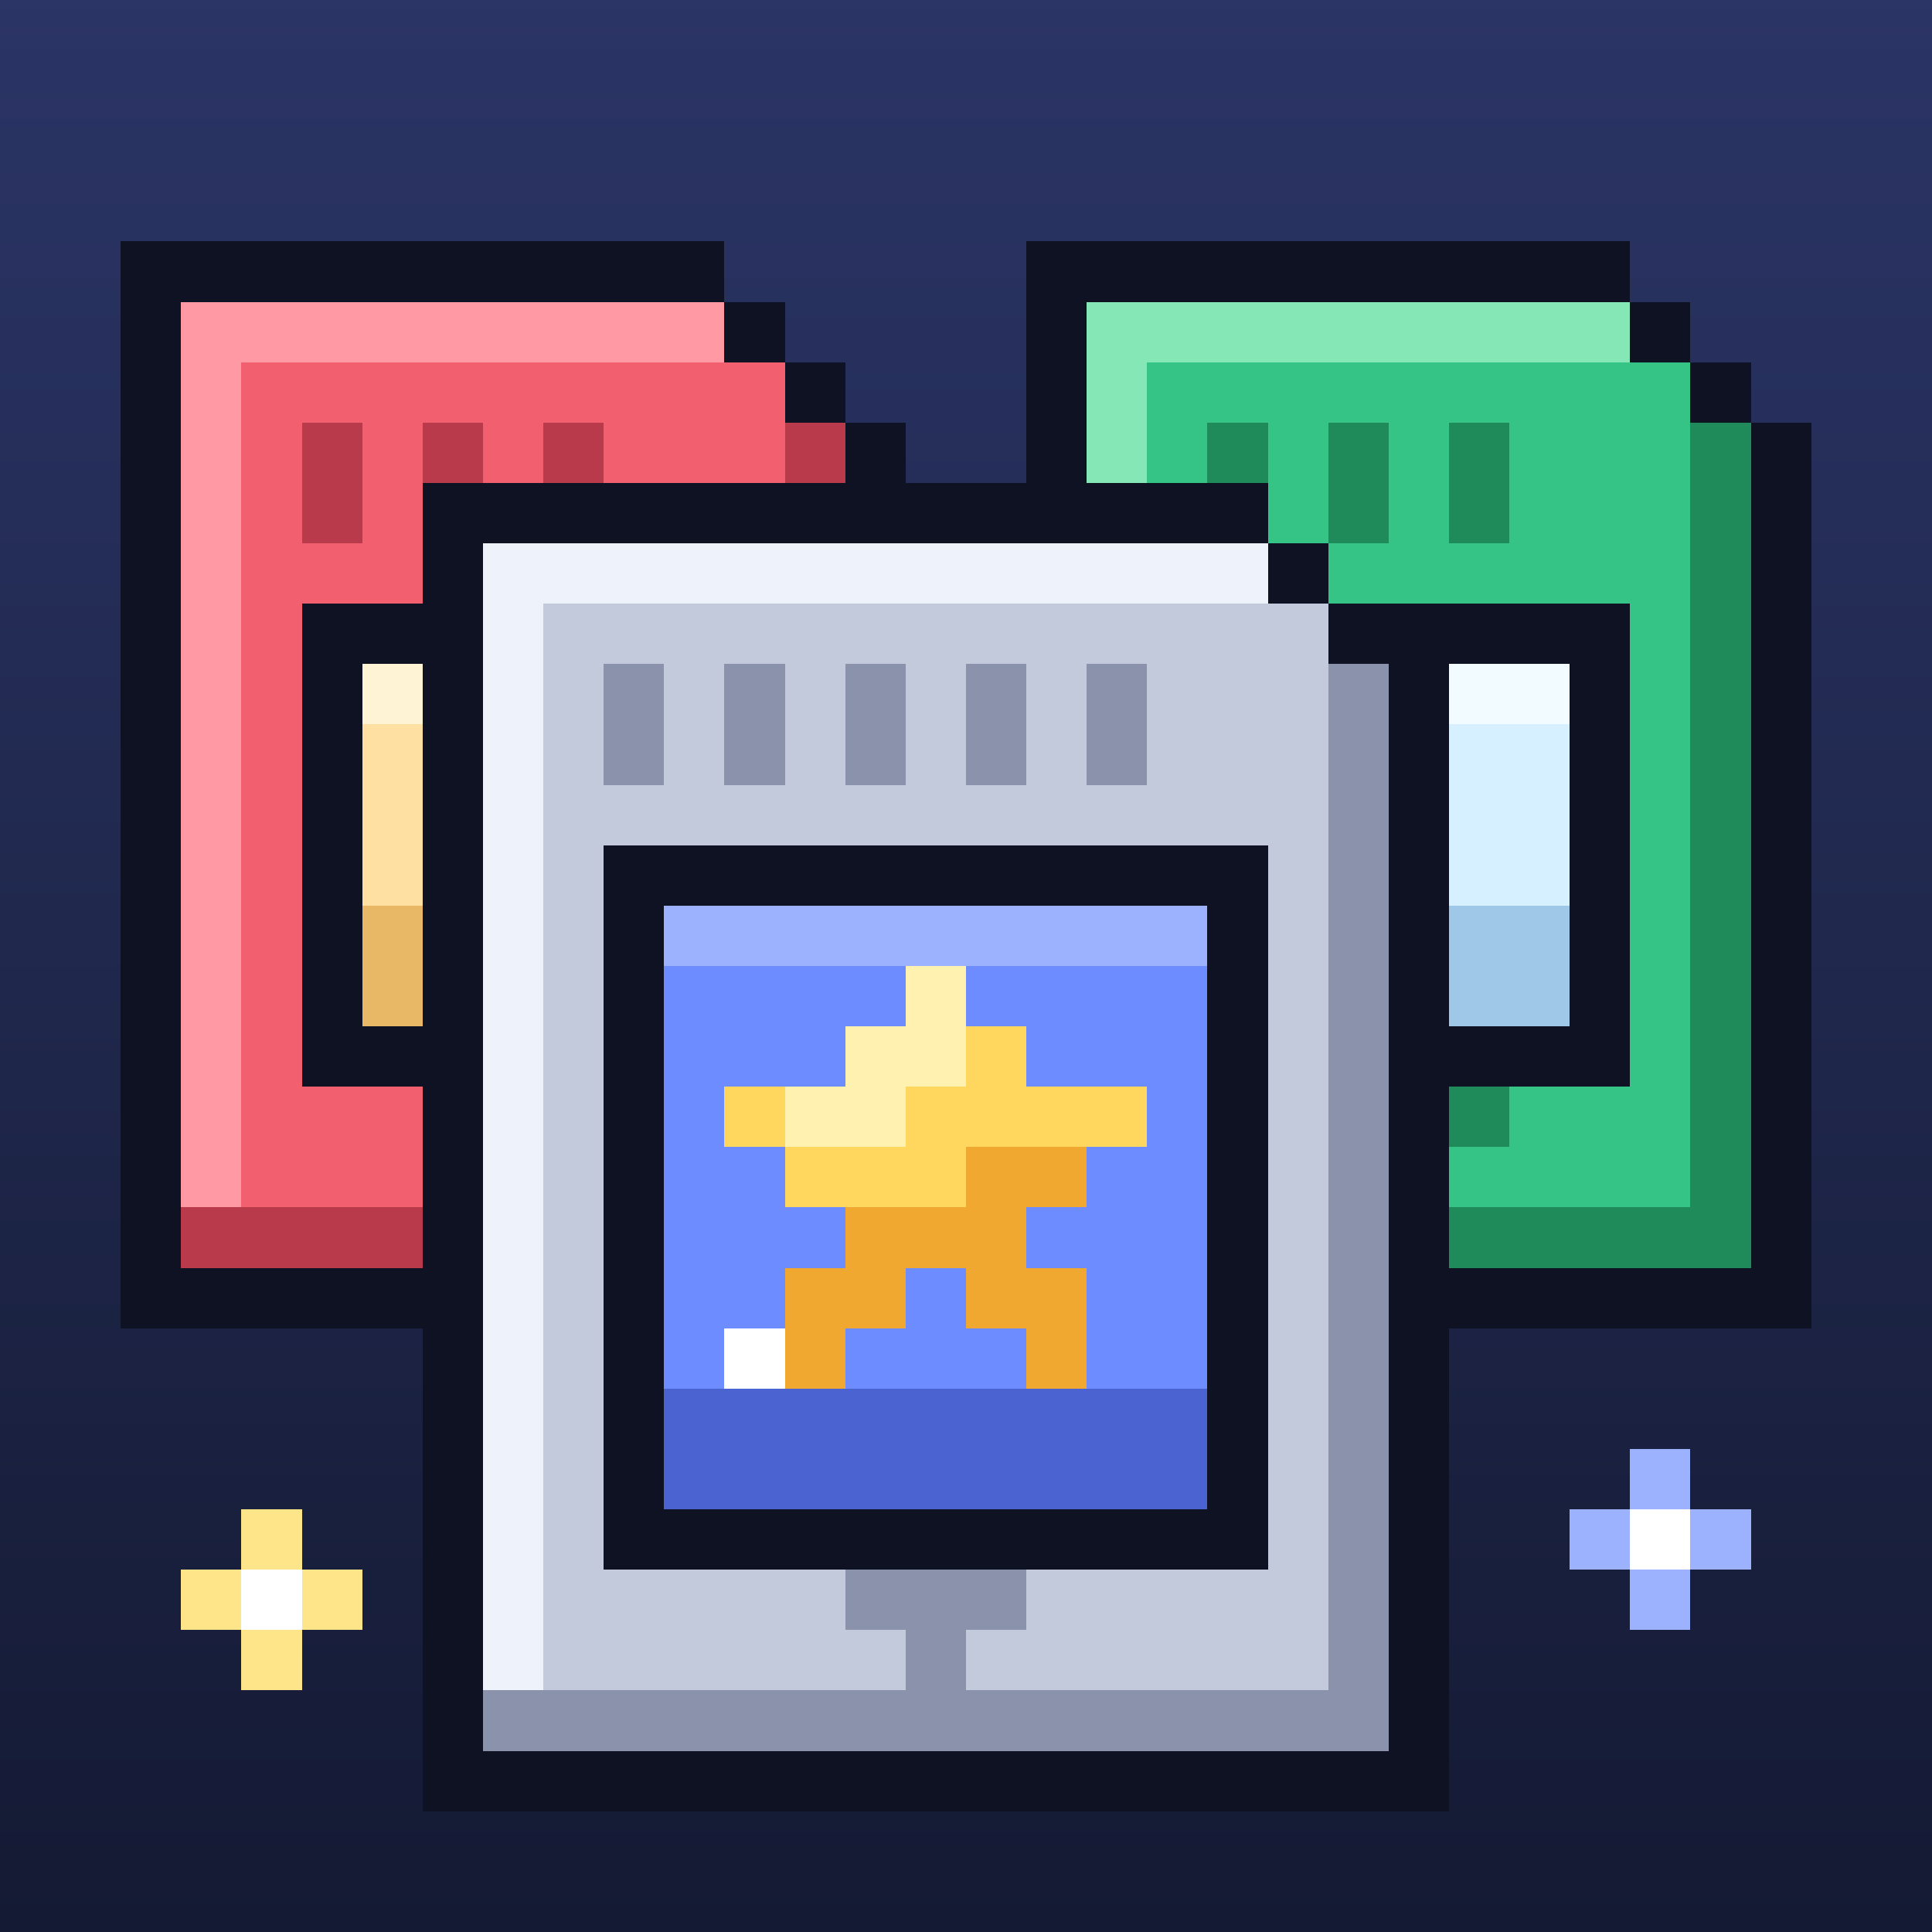
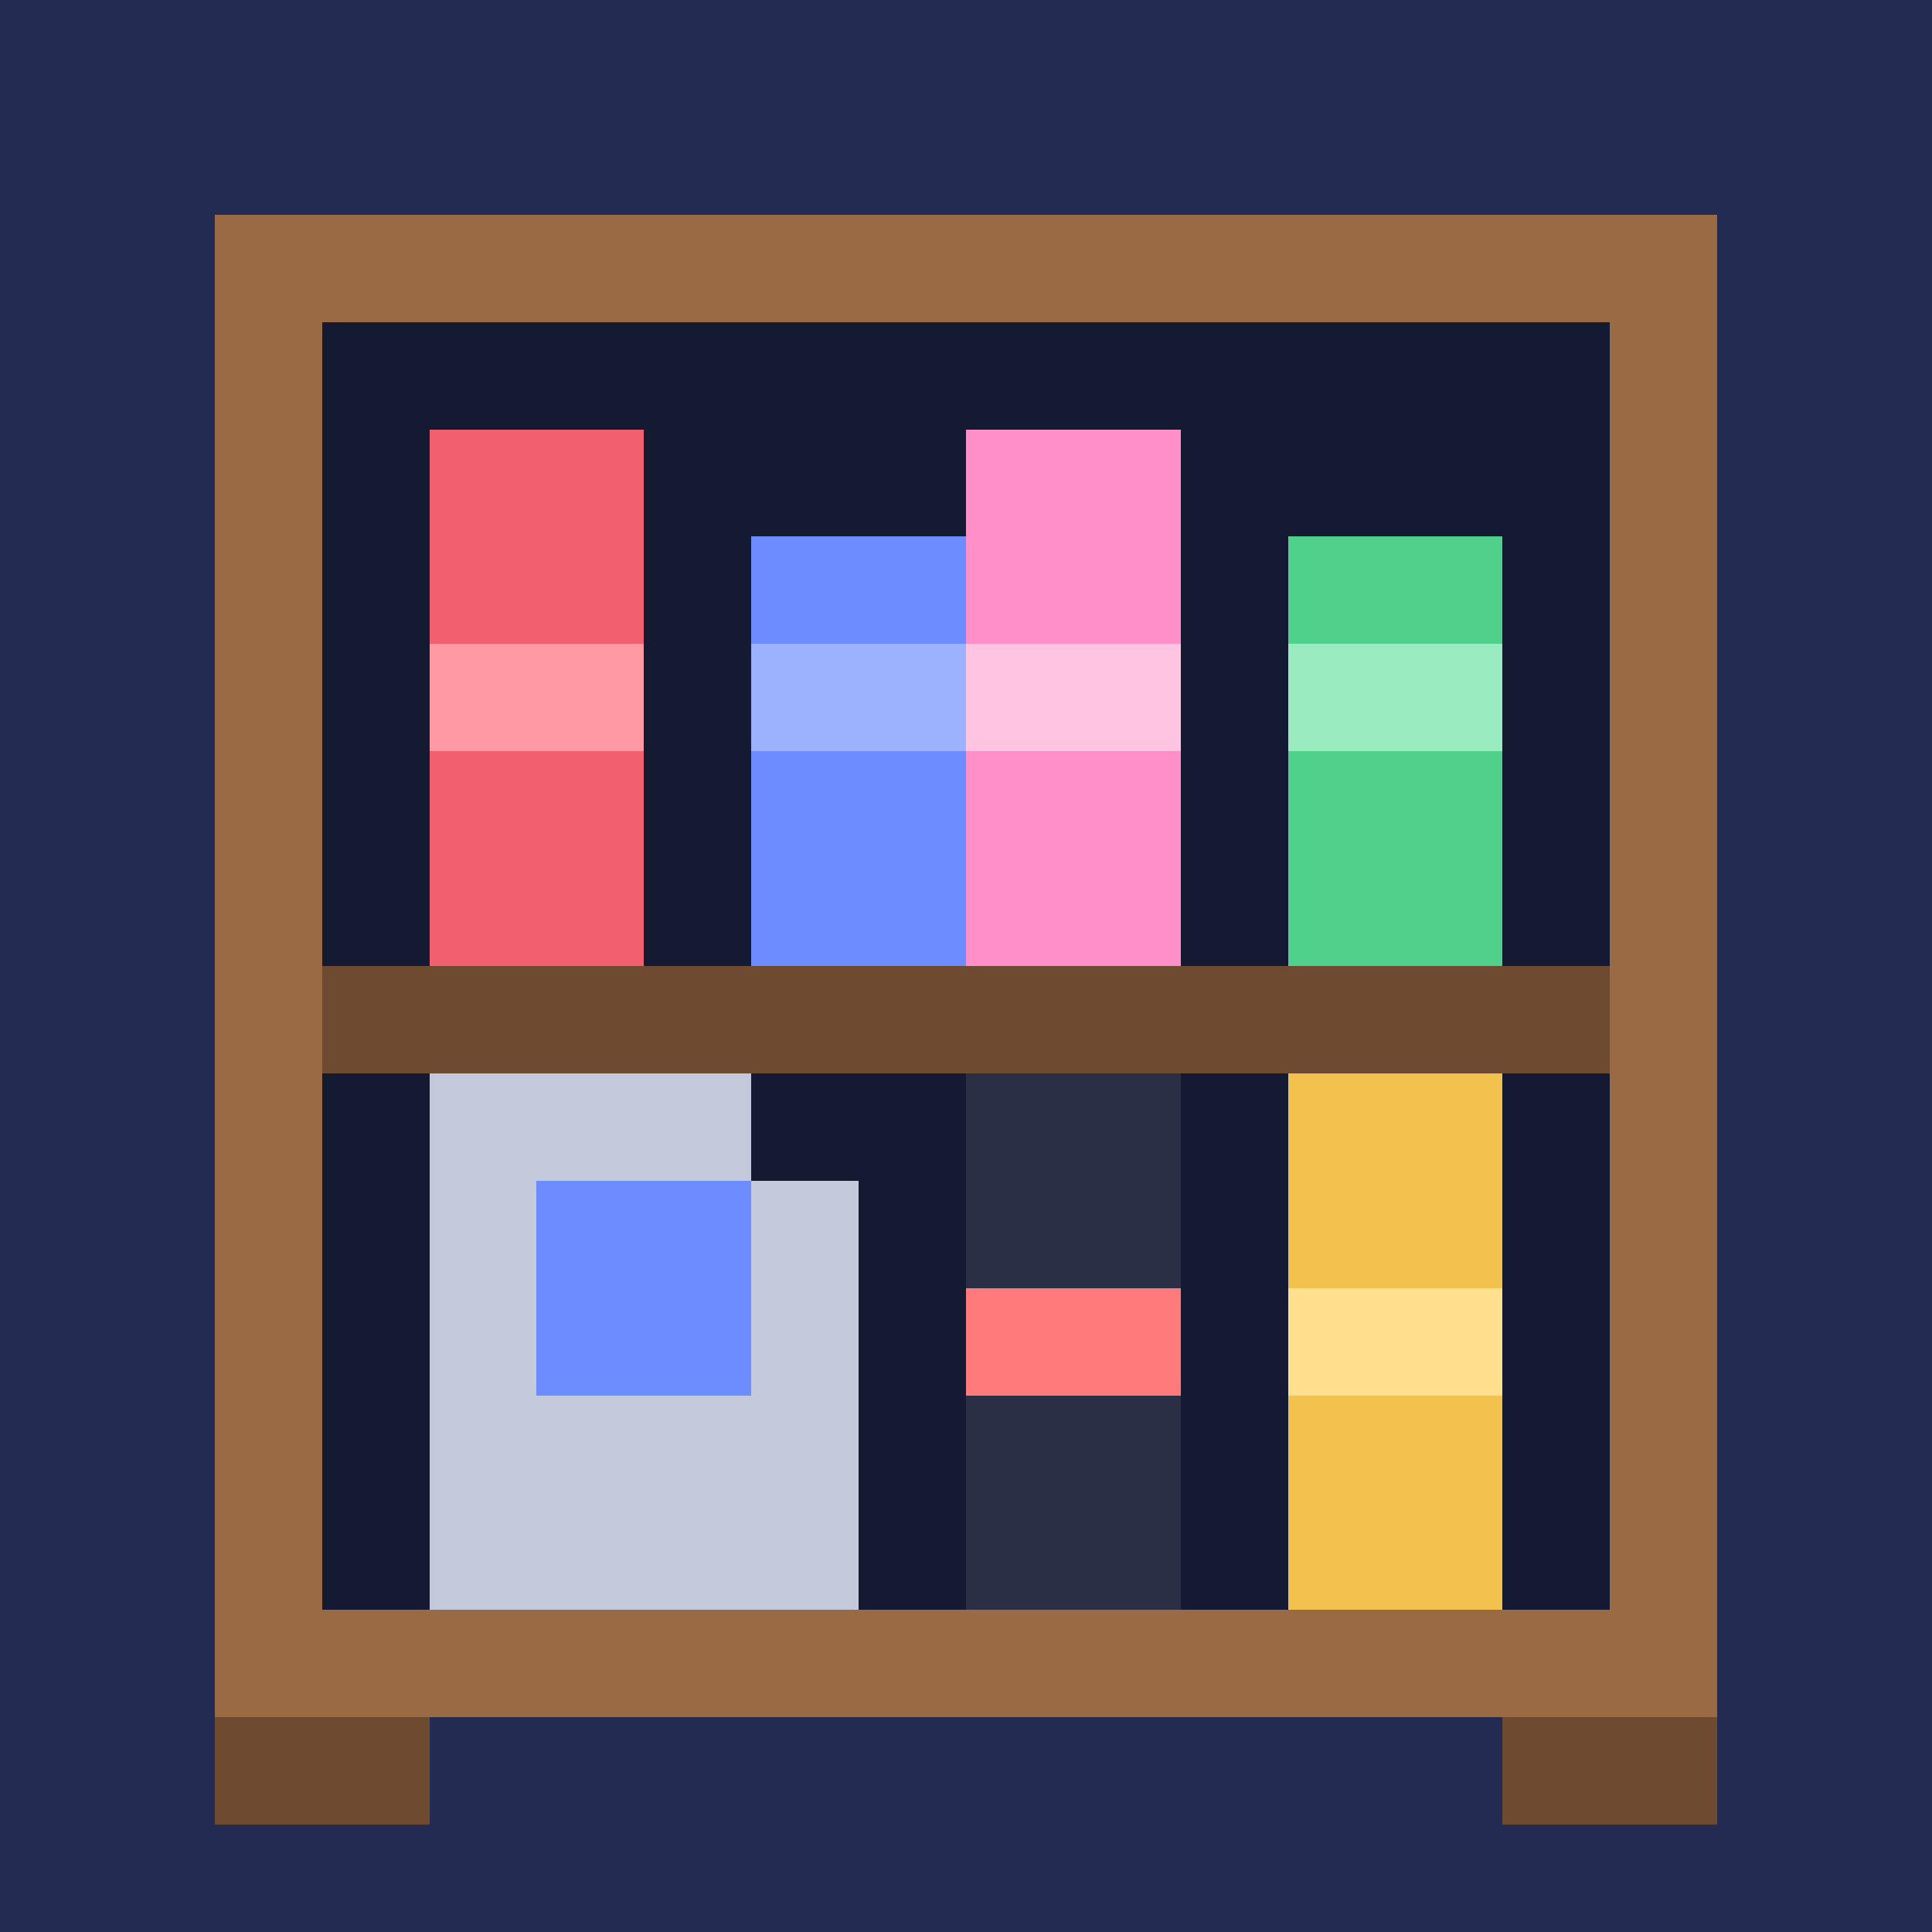
- <svg xmlns="http://www.w3.org/2000/svg" viewBox="0 0 32 32">
-   <defs>
-     <linearGradient id="bg" x1="0" y1="0" x2="0" y2="1">
-       <stop offset="0" stop-color="#2b3566" />
-       <stop offset="1" stop-color="#141a33" />
-     </linearGradient>
-   </defs>
-   <rect width="32" height="32" fill="url(#bg)" />
-   <g shape-rendering="crispEdges">
-     <rect x="2" y="4" width="10" height="1" fill="#0f1222" />
-     <rect x="17" y="4" width="10" height="1" fill="#0f1222" />
-     <rect x="2" y="5" width="1" height="1" fill="#0f1222" />
-     <rect x="3" y="5" width="9" height="1" fill="#ff9aa5" />
-     <rect x="12" y="5" width="1" height="1" fill="#0f1222" />
-     <rect x="17" y="5" width="1" height="1" fill="#0f1222" />
-     <rect x="18" y="5" width="9" height="1" fill="#86e7b6" />
-     <rect x="27" y="5" width="1" height="1" fill="#0f1222" />
-     <rect x="2" y="6" width="1" height="1" fill="#0f1222" />
-     <rect x="3" y="6" width="1" height="1" fill="#ff9aa5" />
-     <rect x="4" y="6" width="9" height="1" fill="#f25f6e" />
-     <rect x="13" y="6" width="1" height="1" fill="#0f1222" />
-     <rect x="17" y="6" width="1" height="1" fill="#0f1222" />
-     <rect x="18" y="6" width="1" height="1" fill="#86e7b6" />
-     <rect x="19" y="6" width="9" height="1" fill="#36c486" />
-     <rect x="28" y="6" width="1" height="1" fill="#0f1222" />
-     <rect x="2" y="7" width="1" height="1" fill="#0f1222" />
-     <rect x="3" y="7" width="1" height="1" fill="#ff9aa5" />
-     <rect x="4" y="7" width="1" height="1" fill="#f25f6e" />
-     <rect x="5" y="7" width="1" height="1" fill="#b83a4b" />
-     <rect x="6" y="7" width="1" height="1" fill="#f25f6e" />
-     <rect x="7" y="7" width="1" height="1" fill="#b83a4b" />
-     <rect x="8" y="7" width="1" height="1" fill="#f25f6e" />
-     <rect x="9" y="7" width="1" height="1" fill="#b83a4b" />
-     <rect x="10" y="7" width="3" height="1" fill="#f25f6e" />
-     <rect x="13" y="7" width="1" height="1" fill="#b83a4b" />
-     <rect x="14" y="7" width="1" height="1" fill="#0f1222" />
-     <rect x="17" y="7" width="1" height="1" fill="#0f1222" />
-     <rect x="18" y="7" width="1" height="1" fill="#86e7b6" />
-     <rect x="19" y="7" width="1" height="1" fill="#36c486" />
-     <rect x="20" y="7" width="1" height="1" fill="#1f8a5a" />
-     <rect x="21" y="7" width="1" height="1" fill="#36c486" />
-     <rect x="22" y="7" width="1" height="1" fill="#1f8a5a" />
-     <rect x="23" y="7" width="1" height="1" fill="#36c486" />
-     <rect x="24" y="7" width="1" height="1" fill="#1f8a5a" />
-     <rect x="25" y="7" width="3" height="1" fill="#36c486" />
-     <rect x="28" y="7" width="1" height="1" fill="#1f8a5a" />
-     <rect x="29" y="7" width="1" height="1" fill="#0f1222" />
-     <rect x="2" y="8" width="1" height="1" fill="#0f1222" />
-     <rect x="3" y="8" width="1" height="1" fill="#ff9aa5" />
-     <rect x="4" y="8" width="1" height="1" fill="#f25f6e" />
-     <rect x="5" y="8" width="1" height="1" fill="#b83a4b" />
-     <rect x="6" y="8" width="1" height="1" fill="#f25f6e" />
-     <rect x="7" y="8" width="14" height="1" fill="#0f1222" />
-     <rect x="21" y="8" width="1" height="1" fill="#36c486" />
-     <rect x="22" y="8" width="1" height="1" fill="#1f8a5a" />
-     <rect x="23" y="8" width="1" height="1" fill="#36c486" />
-     <rect x="24" y="8" width="1" height="1" fill="#1f8a5a" />
-     <rect x="25" y="8" width="3" height="1" fill="#36c486" />
-     <rect x="28" y="8" width="1" height="1" fill="#1f8a5a" />
-     <rect x="29" y="8" width="1" height="1" fill="#0f1222" />
-     <rect x="2" y="9" width="1" height="1" fill="#0f1222" />
-     <rect x="3" y="9" width="1" height="1" fill="#ff9aa5" />
-     <rect x="4" y="9" width="3" height="1" fill="#f25f6e" />
-     <rect x="7" y="9" width="1" height="1" fill="#0f1222" />
-     <rect x="8" y="9" width="13" height="1" fill="#eef2fa" />
-     <rect x="21" y="9" width="1" height="1" fill="#0f1222" />
-     <rect x="22" y="9" width="6" height="1" fill="#36c486" />
-     <rect x="28" y="9" width="1" height="1" fill="#1f8a5a" />
-     <rect x="29" y="9" width="1" height="1" fill="#0f1222" />
-     <rect x="2" y="10" width="1" height="1" fill="#0f1222" />
-     <rect x="3" y="10" width="1" height="1" fill="#ff9aa5" />
-     <rect x="4" y="10" width="1" height="1" fill="#f25f6e" />
-     <rect x="5" y="10" width="3" height="1" fill="#0f1222" />
-     <rect x="8" y="10" width="1" height="1" fill="#eef2fa" />
-     <rect x="9" y="10" width="13" height="1" fill="#c3cadb" />
-     <rect x="22" y="10" width="5" height="1" fill="#0f1222" />
-     <rect x="27" y="10" width="1" height="1" fill="#36c486" />
-     <rect x="28" y="10" width="1" height="1" fill="#1f8a5a" />
-     <rect x="29" y="10" width="1" height="1" fill="#0f1222" />
-     <rect x="2" y="11" width="1" height="1" fill="#0f1222" />
-     <rect x="3" y="11" width="1" height="1" fill="#ff9aa5" />
-     <rect x="4" y="11" width="1" height="1" fill="#f25f6e" />
-     <rect x="5" y="11" width="1" height="1" fill="#0f1222" />
-     <rect x="6" y="11" width="1" height="1" fill="#fff3d6" />
-     <rect x="7" y="11" width="1" height="1" fill="#0f1222" />
-     <rect x="8" y="11" width="1" height="1" fill="#eef2fa" />
-     <rect x="9" y="11" width="1" height="1" fill="#c3cadb" />
-     <rect x="10" y="11" width="1" height="1" fill="#8a93ab" />
-     <rect x="11" y="11" width="1" height="1" fill="#c3cadb" />
-     <rect x="12" y="11" width="1" height="1" fill="#8a93ab" />
-     <rect x="13" y="11" width="1" height="1" fill="#c3cadb" />
-     <rect x="14" y="11" width="1" height="1" fill="#8a93ab" />
-     <rect x="15" y="11" width="1" height="1" fill="#c3cadb" />
-     <rect x="16" y="11" width="1" height="1" fill="#8a93ab" />
-     <rect x="17" y="11" width="1" height="1" fill="#c3cadb" />
-     <rect x="18" y="11" width="1" height="1" fill="#8a93ab" />
-     <rect x="19" y="11" width="3" height="1" fill="#c3cadb" />
-     <rect x="22" y="11" width="1" height="1" fill="#8a93ab" />
-     <rect x="23" y="11" width="1" height="1" fill="#0f1222" />
-     <rect x="24" y="11" width="2" height="1" fill="#f2fbff" />
-     <rect x="26" y="11" width="1" height="1" fill="#0f1222" />
-     <rect x="27" y="11" width="1" height="1" fill="#36c486" />
-     <rect x="28" y="11" width="1" height="1" fill="#1f8a5a" />
-     <rect x="29" y="11" width="1" height="1" fill="#0f1222" />
-     <rect x="2" y="12" width="1" height="1" fill="#0f1222" />
-     <rect x="3" y="12" width="1" height="1" fill="#ff9aa5" />
-     <rect x="4" y="12" width="1" height="1" fill="#f25f6e" />
-     <rect x="5" y="12" width="1" height="1" fill="#0f1222" />
-     <rect x="6" y="12" width="1" height="1" fill="#ffe0a3" />
-     <rect x="7" y="12" width="1" height="1" fill="#0f1222" />
-     <rect x="8" y="12" width="1" height="1" fill="#eef2fa" />
-     <rect x="9" y="12" width="1" height="1" fill="#c3cadb" />
-     <rect x="10" y="12" width="1" height="1" fill="#8a93ab" />
-     <rect x="11" y="12" width="1" height="1" fill="#c3cadb" />
-     <rect x="12" y="12" width="1" height="1" fill="#8a93ab" />
-     <rect x="13" y="12" width="1" height="1" fill="#c3cadb" />
-     <rect x="14" y="12" width="1" height="1" fill="#8a93ab" />
-     <rect x="15" y="12" width="1" height="1" fill="#c3cadb" />
-     <rect x="16" y="12" width="1" height="1" fill="#8a93ab" />
-     <rect x="17" y="12" width="1" height="1" fill="#c3cadb" />
-     <rect x="18" y="12" width="1" height="1" fill="#8a93ab" />
-     <rect x="19" y="12" width="3" height="1" fill="#c3cadb" />
-     <rect x="22" y="12" width="1" height="1" fill="#8a93ab" />
-     <rect x="23" y="12" width="1" height="1" fill="#0f1222" />
-     <rect x="24" y="12" width="2" height="1" fill="#d6f0ff" />
-     <rect x="26" y="12" width="1" height="1" fill="#0f1222" />
-     <rect x="27" y="12" width="1" height="1" fill="#36c486" />
-     <rect x="28" y="12" width="1" height="1" fill="#1f8a5a" />
-     <rect x="29" y="12" width="1" height="1" fill="#0f1222" />
-     <rect x="2" y="13" width="1" height="1" fill="#0f1222" />
-     <rect x="3" y="13" width="1" height="1" fill="#ff9aa5" />
-     <rect x="4" y="13" width="1" height="1" fill="#f25f6e" />
-     <rect x="5" y="13" width="1" height="1" fill="#0f1222" />
-     <rect x="6" y="13" width="1" height="1" fill="#ffe0a3" />
-     <rect x="7" y="13" width="1" height="1" fill="#0f1222" />
-     <rect x="8" y="13" width="1" height="1" fill="#eef2fa" />
-     <rect x="9" y="13" width="13" height="1" fill="#c3cadb" />
-     <rect x="22" y="13" width="1" height="1" fill="#8a93ab" />
-     <rect x="23" y="13" width="1" height="1" fill="#0f1222" />
-     <rect x="24" y="13" width="2" height="1" fill="#d6f0ff" />
-     <rect x="26" y="13" width="1" height="1" fill="#0f1222" />
-     <rect x="27" y="13" width="1" height="1" fill="#36c486" />
-     <rect x="28" y="13" width="1" height="1" fill="#1f8a5a" />
-     <rect x="29" y="13" width="1" height="1" fill="#0f1222" />
-     <rect x="2" y="14" width="1" height="1" fill="#0f1222" />
-     <rect x="3" y="14" width="1" height="1" fill="#ff9aa5" />
-     <rect x="4" y="14" width="1" height="1" fill="#f25f6e" />
-     <rect x="5" y="14" width="1" height="1" fill="#0f1222" />
-     <rect x="6" y="14" width="1" height="1" fill="#ffe0a3" />
-     <rect x="7" y="14" width="1" height="1" fill="#0f1222" />
-     <rect x="8" y="14" width="1" height="1" fill="#eef2fa" />
-     <rect x="9" y="14" width="1" height="1" fill="#c3cadb" />
-     <rect x="10" y="14" width="11" height="1" fill="#0f1222" />
-     <rect x="21" y="14" width="1" height="1" fill="#c3cadb" />
-     <rect x="22" y="14" width="1" height="1" fill="#8a93ab" />
-     <rect x="23" y="14" width="1" height="1" fill="#0f1222" />
-     <rect x="24" y="14" width="2" height="1" fill="#d6f0ff" />
-     <rect x="26" y="14" width="1" height="1" fill="#0f1222" />
-     <rect x="27" y="14" width="1" height="1" fill="#36c486" />
-     <rect x="28" y="14" width="1" height="1" fill="#1f8a5a" />
-     <rect x="29" y="14" width="1" height="1" fill="#0f1222" />
-     <rect x="2" y="15" width="1" height="1" fill="#0f1222" />
-     <rect x="3" y="15" width="1" height="1" fill="#ff9aa5" />
-     <rect x="4" y="15" width="1" height="1" fill="#f25f6e" />
-     <rect x="5" y="15" width="1" height="1" fill="#0f1222" />
-     <rect x="6" y="15" width="1" height="1" fill="#e8b866" />
-     <rect x="7" y="15" width="1" height="1" fill="#0f1222" />
-     <rect x="8" y="15" width="1" height="1" fill="#eef2fa" />
-     <rect x="9" y="15" width="1" height="1" fill="#c3cadb" />
-     <rect x="10" y="15" width="1" height="1" fill="#0f1222" />
-     <rect x="11" y="15" width="9" height="1" fill="#9db2ff" />
-     <rect x="20" y="15" width="1" height="1" fill="#0f1222" />
-     <rect x="21" y="15" width="1" height="1" fill="#c3cadb" />
-     <rect x="22" y="15" width="1" height="1" fill="#8a93ab" />
-     <rect x="23" y="15" width="1" height="1" fill="#0f1222" />
-     <rect x="24" y="15" width="2" height="1" fill="#9fc8e8" />
-     <rect x="26" y="15" width="1" height="1" fill="#0f1222" />
-     <rect x="27" y="15" width="1" height="1" fill="#36c486" />
-     <rect x="28" y="15" width="1" height="1" fill="#1f8a5a" />
-     <rect x="29" y="15" width="1" height="1" fill="#0f1222" />
-     <rect x="2" y="16" width="1" height="1" fill="#0f1222" />
-     <rect x="3" y="16" width="1" height="1" fill="#ff9aa5" />
-     <rect x="4" y="16" width="1" height="1" fill="#f25f6e" />
-     <rect x="5" y="16" width="1" height="1" fill="#0f1222" />
-     <rect x="6" y="16" width="1" height="1" fill="#e8b866" />
-     <rect x="7" y="16" width="1" height="1" fill="#0f1222" />
-     <rect x="8" y="16" width="1" height="1" fill="#eef2fa" />
-     <rect x="9" y="16" width="1" height="1" fill="#c3cadb" />
-     <rect x="10" y="16" width="1" height="1" fill="#0f1222" />
-     <rect x="11" y="16" width="4" height="1" fill="#6c8cff" />
-     <rect x="15" y="16" width="1" height="1" fill="#fff1b0" />
-     <rect x="16" y="16" width="4" height="1" fill="#6c8cff" />
-     <rect x="20" y="16" width="1" height="1" fill="#0f1222" />
-     <rect x="21" y="16" width="1" height="1" fill="#c3cadb" />
-     <rect x="22" y="16" width="1" height="1" fill="#8a93ab" />
-     <rect x="23" y="16" width="1" height="1" fill="#0f1222" />
-     <rect x="24" y="16" width="2" height="1" fill="#9fc8e8" />
-     <rect x="26" y="16" width="1" height="1" fill="#0f1222" />
-     <rect x="27" y="16" width="1" height="1" fill="#36c486" />
-     <rect x="28" y="16" width="1" height="1" fill="#1f8a5a" />
-     <rect x="29" y="16" width="1" height="1" fill="#0f1222" />
-     <rect x="2" y="17" width="1" height="1" fill="#0f1222" />
-     <rect x="3" y="17" width="1" height="1" fill="#ff9aa5" />
-     <rect x="4" y="17" width="1" height="1" fill="#f25f6e" />
-     <rect x="5" y="17" width="3" height="1" fill="#0f1222" />
-     <rect x="8" y="17" width="1" height="1" fill="#eef2fa" />
-     <rect x="9" y="17" width="1" height="1" fill="#c3cadb" />
-     <rect x="10" y="17" width="1" height="1" fill="#0f1222" />
-     <rect x="11" y="17" width="3" height="1" fill="#6c8cff" />
-     <rect x="14" y="17" width="2" height="1" fill="#fff1b0" />
-     <rect x="16" y="17" width="1" height="1" fill="#ffd75e" />
-     <rect x="17" y="17" width="3" height="1" fill="#6c8cff" />
-     <rect x="20" y="17" width="1" height="1" fill="#0f1222" />
-     <rect x="21" y="17" width="1" height="1" fill="#c3cadb" />
-     <rect x="22" y="17" width="1" height="1" fill="#8a93ab" />
-     <rect x="23" y="17" width="4" height="1" fill="#0f1222" />
-     <rect x="27" y="17" width="1" height="1" fill="#36c486" />
-     <rect x="28" y="17" width="1" height="1" fill="#1f8a5a" />
-     <rect x="29" y="17" width="1" height="1" fill="#0f1222" />
-     <rect x="2" y="18" width="1" height="1" fill="#0f1222" />
-     <rect x="3" y="18" width="1" height="1" fill="#ff9aa5" />
-     <rect x="4" y="18" width="3" height="1" fill="#f25f6e" />
-     <rect x="7" y="18" width="1" height="1" fill="#0f1222" />
-     <rect x="8" y="18" width="1" height="1" fill="#eef2fa" />
-     <rect x="9" y="18" width="1" height="1" fill="#c3cadb" />
-     <rect x="10" y="18" width="1" height="1" fill="#0f1222" />
-     <rect x="11" y="18" width="1" height="1" fill="#6c8cff" />
-     <rect x="12" y="18" width="1" height="1" fill="#ffd75e" />
-     <rect x="13" y="18" width="2" height="1" fill="#fff1b0" />
-     <rect x="15" y="18" width="4" height="1" fill="#ffd75e" />
-     <rect x="19" y="18" width="1" height="1" fill="#6c8cff" />
-     <rect x="20" y="18" width="1" height="1" fill="#0f1222" />
-     <rect x="21" y="18" width="1" height="1" fill="#c3cadb" />
-     <rect x="22" y="18" width="1" height="1" fill="#8a93ab" />
-     <rect x="23" y="18" width="1" height="1" fill="#0f1222" />
-     <rect x="24" y="18" width="1" height="1" fill="#1f8a5a" />
-     <rect x="25" y="18" width="3" height="1" fill="#36c486" />
-     <rect x="28" y="18" width="1" height="1" fill="#1f8a5a" />
-     <rect x="29" y="18" width="1" height="1" fill="#0f1222" />
-     <rect x="2" y="19" width="1" height="1" fill="#0f1222" />
-     <rect x="3" y="19" width="1" height="1" fill="#ff9aa5" />
-     <rect x="4" y="19" width="3" height="1" fill="#f25f6e" />
-     <rect x="7" y="19" width="1" height="1" fill="#0f1222" />
-     <rect x="8" y="19" width="1" height="1" fill="#eef2fa" />
-     <rect x="9" y="19" width="1" height="1" fill="#c3cadb" />
-     <rect x="10" y="19" width="1" height="1" fill="#0f1222" />
-     <rect x="11" y="19" width="2" height="1" fill="#6c8cff" />
-     <rect x="13" y="19" width="3" height="1" fill="#ffd75e" />
-     <rect x="16" y="19" width="2" height="1" fill="#f0a830" />
-     <rect x="18" y="19" width="2" height="1" fill="#6c8cff" />
-     <rect x="20" y="19" width="1" height="1" fill="#0f1222" />
-     <rect x="21" y="19" width="1" height="1" fill="#c3cadb" />
-     <rect x="22" y="19" width="1" height="1" fill="#8a93ab" />
-     <rect x="23" y="19" width="1" height="1" fill="#0f1222" />
-     <rect x="24" y="19" width="4" height="1" fill="#36c486" />
-     <rect x="28" y="19" width="1" height="1" fill="#1f8a5a" />
-     <rect x="29" y="19" width="1" height="1" fill="#0f1222" />
-     <rect x="2" y="20" width="1" height="1" fill="#0f1222" />
-     <rect x="3" y="20" width="4" height="1" fill="#b83a4b" />
-     <rect x="7" y="20" width="1" height="1" fill="#0f1222" />
-     <rect x="8" y="20" width="1" height="1" fill="#eef2fa" />
-     <rect x="9" y="20" width="1" height="1" fill="#c3cadb" />
-     <rect x="10" y="20" width="1" height="1" fill="#0f1222" />
-     <rect x="11" y="20" width="3" height="1" fill="#6c8cff" />
-     <rect x="14" y="20" width="3" height="1" fill="#f0a830" />
-     <rect x="17" y="20" width="3" height="1" fill="#6c8cff" />
-     <rect x="20" y="20" width="1" height="1" fill="#0f1222" />
-     <rect x="21" y="20" width="1" height="1" fill="#c3cadb" />
-     <rect x="22" y="20" width="1" height="1" fill="#8a93ab" />
-     <rect x="23" y="20" width="1" height="1" fill="#0f1222" />
-     <rect x="24" y="20" width="5" height="1" fill="#1f8a5a" />
-     <rect x="29" y="20" width="1" height="1" fill="#0f1222" />
-     <rect x="2" y="21" width="6" height="1" fill="#0f1222" />
-     <rect x="8" y="21" width="1" height="1" fill="#eef2fa" />
-     <rect x="9" y="21" width="1" height="1" fill="#c3cadb" />
-     <rect x="10" y="21" width="1" height="1" fill="#0f1222" />
-     <rect x="11" y="21" width="2" height="1" fill="#6c8cff" />
-     <rect x="13" y="21" width="2" height="1" fill="#f0a830" />
-     <rect x="15" y="21" width="1" height="1" fill="#6c8cff" />
-     <rect x="16" y="21" width="2" height="1" fill="#f0a830" />
-     <rect x="18" y="21" width="2" height="1" fill="#6c8cff" />
-     <rect x="20" y="21" width="1" height="1" fill="#0f1222" />
-     <rect x="21" y="21" width="1" height="1" fill="#c3cadb" />
-     <rect x="22" y="21" width="1" height="1" fill="#8a93ab" />
-     <rect x="23" y="21" width="7" height="1" fill="#0f1222" />
-     <rect x="7" y="22" width="1" height="1" fill="#0f1222" />
-     <rect x="8" y="22" width="1" height="1" fill="#eef2fa" />
-     <rect x="9" y="22" width="1" height="1" fill="#c3cadb" />
-     <rect x="10" y="22" width="1" height="1" fill="#0f1222" />
-     <rect x="11" y="22" width="1" height="1" fill="#6c8cff" />
-     <rect x="12" y="22" width="1" height="1" fill="#ffffff" />
-     <rect x="13" y="22" width="1" height="1" fill="#f0a830" />
-     <rect x="14" y="22" width="3" height="1" fill="#6c8cff" />
-     <rect x="17" y="22" width="1" height="1" fill="#f0a830" />
-     <rect x="18" y="22" width="2" height="1" fill="#6c8cff" />
-     <rect x="20" y="22" width="1" height="1" fill="#0f1222" />
-     <rect x="21" y="22" width="1" height="1" fill="#c3cadb" />
-     <rect x="22" y="22" width="1" height="1" fill="#8a93ab" />
-     <rect x="23" y="22" width="1" height="1" fill="#0f1222" />
-     <rect x="7" y="23" width="1" height="1" fill="#0f1222" />
-     <rect x="8" y="23" width="1" height="1" fill="#eef2fa" />
-     <rect x="9" y="23" width="1" height="1" fill="#c3cadb" />
-     <rect x="10" y="23" width="1" height="1" fill="#0f1222" />
-     <rect x="11" y="23" width="9" height="1" fill="#4b63d1" />
-     <rect x="20" y="23" width="1" height="1" fill="#0f1222" />
-     <rect x="21" y="23" width="1" height="1" fill="#c3cadb" />
-     <rect x="22" y="23" width="1" height="1" fill="#8a93ab" />
-     <rect x="23" y="23" width="1" height="1" fill="#0f1222" />
-     <rect x="7" y="24" width="1" height="1" fill="#0f1222" />
-     <rect x="8" y="24" width="1" height="1" fill="#eef2fa" />
-     <rect x="9" y="24" width="1" height="1" fill="#c3cadb" />
-     <rect x="10" y="24" width="1" height="1" fill="#0f1222" />
-     <rect x="11" y="24" width="9" height="1" fill="#4b63d1" />
-     <rect x="20" y="24" width="1" height="1" fill="#0f1222" />
-     <rect x="21" y="24" width="1" height="1" fill="#c3cadb" />
-     <rect x="22" y="24" width="1" height="1" fill="#8a93ab" />
-     <rect x="23" y="24" width="1" height="1" fill="#0f1222" />
-     <rect x="27" y="24" width="1" height="1" fill="#9db2ff" />
-     <rect x="4" y="25" width="1" height="1" fill="#ffe58a" />
-     <rect x="7" y="25" width="1" height="1" fill="#0f1222" />
-     <rect x="8" y="25" width="1" height="1" fill="#eef2fa" />
-     <rect x="9" y="25" width="1" height="1" fill="#c3cadb" />
-     <rect x="10" y="25" width="11" height="1" fill="#0f1222" />
-     <rect x="21" y="25" width="1" height="1" fill="#c3cadb" />
-     <rect x="22" y="25" width="1" height="1" fill="#8a93ab" />
-     <rect x="23" y="25" width="1" height="1" fill="#0f1222" />
-     <rect x="26" y="25" width="1" height="1" fill="#9db2ff" />
-     <rect x="27" y="25" width="1" height="1" fill="#ffffff" />
-     <rect x="28" y="25" width="1" height="1" fill="#9db2ff" />
-     <rect x="3" y="26" width="1" height="1" fill="#ffe58a" />
-     <rect x="4" y="26" width="1" height="1" fill="#ffffff" />
-     <rect x="5" y="26" width="1" height="1" fill="#ffe58a" />
-     <rect x="7" y="26" width="1" height="1" fill="#0f1222" />
-     <rect x="8" y="26" width="1" height="1" fill="#eef2fa" />
-     <rect x="9" y="26" width="5" height="1" fill="#c3cadb" />
-     <rect x="14" y="26" width="3" height="1" fill="#8a93ab" />
-     <rect x="17" y="26" width="5" height="1" fill="#c3cadb" />
-     <rect x="22" y="26" width="1" height="1" fill="#8a93ab" />
-     <rect x="23" y="26" width="1" height="1" fill="#0f1222" />
-     <rect x="27" y="26" width="1" height="1" fill="#9db2ff" />
-     <rect x="4" y="27" width="1" height="1" fill="#ffe58a" />
-     <rect x="7" y="27" width="1" height="1" fill="#0f1222" />
-     <rect x="8" y="27" width="1" height="1" fill="#eef2fa" />
-     <rect x="9" y="27" width="6" height="1" fill="#c3cadb" />
-     <rect x="15" y="27" width="1" height="1" fill="#8a93ab" />
-     <rect x="16" y="27" width="6" height="1" fill="#c3cadb" />
-     <rect x="22" y="27" width="1" height="1" fill="#8a93ab" />
-     <rect x="23" y="27" width="1" height="1" fill="#0f1222" />
-     <rect x="7" y="28" width="1" height="1" fill="#0f1222" />
-     <rect x="8" y="28" width="15" height="1" fill="#8a93ab" />
-     <rect x="23" y="28" width="1" height="1" fill="#0f1222" />
-     <rect x="7" y="29" width="17" height="1" fill="#0f1222" />
-   </g>
+ <svg xmlns="http://www.w3.org/2000/svg" viewBox="-1 -1 18 18" shape-rendering="crispEdges">
+   <rect x="-1" y="-1" width="18" height="18" fill="#232b52" />
+   <rect x="1" y="1" width="14" height="1" fill="#9a6a44" />
+   <rect x="1" y="2" width="1" height="1" fill="#9a6a44" />
+   <rect x="2" y="2" width="12" height="1" fill="#151a33" />
+   <rect x="14" y="2" width="1" height="1" fill="#9a6a44" />
+   <rect x="1" y="3" width="1" height="1" fill="#9a6a44" />
+   <rect x="2" y="3" width="1" height="1" fill="#151a33" />
+   <rect x="3" y="3" width="2" height="1" fill="#f25f6e" />
+   <rect x="5" y="3" width="3" height="1" fill="#151a33" />
+   <rect x="8" y="3" width="2" height="1" fill="#ff8fc8" />
+   <rect x="10" y="3" width="4" height="1" fill="#151a33" />
+   <rect x="14" y="3" width="1" height="1" fill="#9a6a44" />
+   <rect x="1" y="4" width="1" height="1" fill="#9a6a44" />
+   <rect x="2" y="4" width="1" height="1" fill="#151a33" />
+   <rect x="3" y="4" width="2" height="1" fill="#f25f6e" />
+   <rect x="5" y="4" width="1" height="1" fill="#151a33" />
+   <rect x="6" y="4" width="2" height="1" fill="#6c8cff" />
+   <rect x="8" y="4" width="2" height="1" fill="#ff8fc8" />
+   <rect x="10" y="4" width="1" height="1" fill="#151a33" />
+   <rect x="11" y="4" width="2" height="1" fill="#4fd18b" />
+   <rect x="13" y="4" width="1" height="1" fill="#151a33" />
+   <rect x="14" y="4" width="1" height="1" fill="#9a6a44" />
+   <rect x="1" y="5" width="1" height="1" fill="#9a6a44" />
+   <rect x="2" y="5" width="1" height="1" fill="#151a33" />
+   <rect x="3" y="5" width="2" height="1" fill="#ff9aa5" />
+   <rect x="5" y="5" width="1" height="1" fill="#151a33" />
+   <rect x="6" y="5" width="2" height="1" fill="#9db2ff" />
+   <rect x="8" y="5" width="2" height="1" fill="#ffc4e1" />
+   <rect x="10" y="5" width="1" height="1" fill="#151a33" />
+   <rect x="11" y="5" width="2" height="1" fill="#9bebc0" />
+   <rect x="13" y="5" width="1" height="1" fill="#151a33" />
+   <rect x="14" y="5" width="1" height="1" fill="#9a6a44" />
+   <rect x="1" y="6" width="1" height="1" fill="#9a6a44" />
+   <rect x="2" y="6" width="1" height="1" fill="#151a33" />
+   <rect x="3" y="6" width="2" height="1" fill="#f25f6e" />
+   <rect x="5" y="6" width="1" height="1" fill="#151a33" />
+   <rect x="6" y="6" width="2" height="1" fill="#6c8cff" />
+   <rect x="8" y="6" width="2" height="1" fill="#ff8fc8" />
+   <rect x="10" y="6" width="1" height="1" fill="#151a33" />
+   <rect x="11" y="6" width="2" height="1" fill="#4fd18b" />
+   <rect x="13" y="6" width="1" height="1" fill="#151a33" />
+   <rect x="14" y="6" width="1" height="1" fill="#9a6a44" />
+   <rect x="1" y="7" width="1" height="1" fill="#9a6a44" />
+   <rect x="2" y="7" width="1" height="1" fill="#151a33" />
+   <rect x="3" y="7" width="2" height="1" fill="#f25f6e" />
+   <rect x="5" y="7" width="1" height="1" fill="#151a33" />
+   <rect x="6" y="7" width="2" height="1" fill="#6c8cff" />
+   <rect x="8" y="7" width="2" height="1" fill="#ff8fc8" />
+   <rect x="10" y="7" width="1" height="1" fill="#151a33" />
+   <rect x="11" y="7" width="2" height="1" fill="#4fd18b" />
+   <rect x="13" y="7" width="1" height="1" fill="#151a33" />
+   <rect x="14" y="7" width="1" height="1" fill="#9a6a44" />
+   <rect x="1" y="8" width="1" height="1" fill="#9a6a44" />
+   <rect x="2" y="8" width="12" height="1" fill="#6e4a30" />
+   <rect x="14" y="8" width="1" height="1" fill="#9a6a44" />
+   <rect x="1" y="9" width="1" height="1" fill="#9a6a44" />
+   <rect x="2" y="9" width="1" height="1" fill="#151a33" />
+   <rect x="3" y="9" width="3" height="1" fill="#c3cadb" />
+   <rect x="6" y="9" width="2" height="1" fill="#151a33" />
+   <rect x="8" y="9" width="2" height="1" fill="#2a2f45" />
+   <rect x="10" y="9" width="1" height="1" fill="#151a33" />
+   <rect x="11" y="9" width="2" height="1" fill="#f2c14e" />
+   <rect x="13" y="9" width="1" height="1" fill="#151a33" />
+   <rect x="14" y="9" width="1" height="1" fill="#9a6a44" />
+   <rect x="1" y="10" width="1" height="1" fill="#9a6a44" />
+   <rect x="2" y="10" width="1" height="1" fill="#151a33" />
+   <rect x="3" y="10" width="1" height="1" fill="#c3cadb" />
+   <rect x="4" y="10" width="2" height="1" fill="#6c8cff" />
+   <rect x="6" y="10" width="1" height="1" fill="#c3cadb" />
+   <rect x="7" y="10" width="1" height="1" fill="#151a33" />
+   <rect x="8" y="10" width="2" height="1" fill="#2a2f45" />
+   <rect x="10" y="10" width="1" height="1" fill="#151a33" />
+   <rect x="11" y="10" width="2" height="1" fill="#f2c14e" />
+   <rect x="13" y="10" width="1" height="1" fill="#151a33" />
+   <rect x="14" y="10" width="1" height="1" fill="#9a6a44" />
+   <rect x="1" y="11" width="1" height="1" fill="#9a6a44" />
+   <rect x="2" y="11" width="1" height="1" fill="#151a33" />
+   <rect x="3" y="11" width="1" height="1" fill="#c3cadb" />
+   <rect x="4" y="11" width="2" height="1" fill="#6c8cff" />
+   <rect x="6" y="11" width="1" height="1" fill="#c3cadb" />
+   <rect x="7" y="11" width="1" height="1" fill="#151a33" />
+   <rect x="8" y="11" width="2" height="1" fill="#ff7a7a" />
+   <rect x="10" y="11" width="1" height="1" fill="#151a33" />
+   <rect x="11" y="11" width="2" height="1" fill="#ffe08f" />
+   <rect x="13" y="11" width="1" height="1" fill="#151a33" />
+   <rect x="14" y="11" width="1" height="1" fill="#9a6a44" />
+   <rect x="1" y="12" width="1" height="1" fill="#9a6a44" />
+   <rect x="2" y="12" width="1" height="1" fill="#151a33" />
+   <rect x="3" y="12" width="4" height="1" fill="#c3cadb" />
+   <rect x="7" y="12" width="1" height="1" fill="#151a33" />
+   <rect x="8" y="12" width="2" height="1" fill="#2a2f45" />
+   <rect x="10" y="12" width="1" height="1" fill="#151a33" />
+   <rect x="11" y="12" width="2" height="1" fill="#f2c14e" />
+   <rect x="13" y="12" width="1" height="1" fill="#151a33" />
+   <rect x="14" y="12" width="1" height="1" fill="#9a6a44" />
+   <rect x="1" y="13" width="1" height="1" fill="#9a6a44" />
+   <rect x="2" y="13" width="1" height="1" fill="#151a33" />
+   <rect x="3" y="13" width="4" height="1" fill="#c3cadb" />
+   <rect x="7" y="13" width="1" height="1" fill="#151a33" />
+   <rect x="8" y="13" width="2" height="1" fill="#2a2f45" />
+   <rect x="10" y="13" width="1" height="1" fill="#151a33" />
+   <rect x="11" y="13" width="2" height="1" fill="#f2c14e" />
+   <rect x="13" y="13" width="1" height="1" fill="#151a33" />
+   <rect x="14" y="13" width="1" height="1" fill="#9a6a44" />
+   <rect x="1" y="14" width="14" height="1" fill="#9a6a44" />
+   <rect x="1" y="15" width="2" height="1" fill="#6e4a30" />
+   <rect x="13" y="15" width="2" height="1" fill="#6e4a30" />
</svg>
